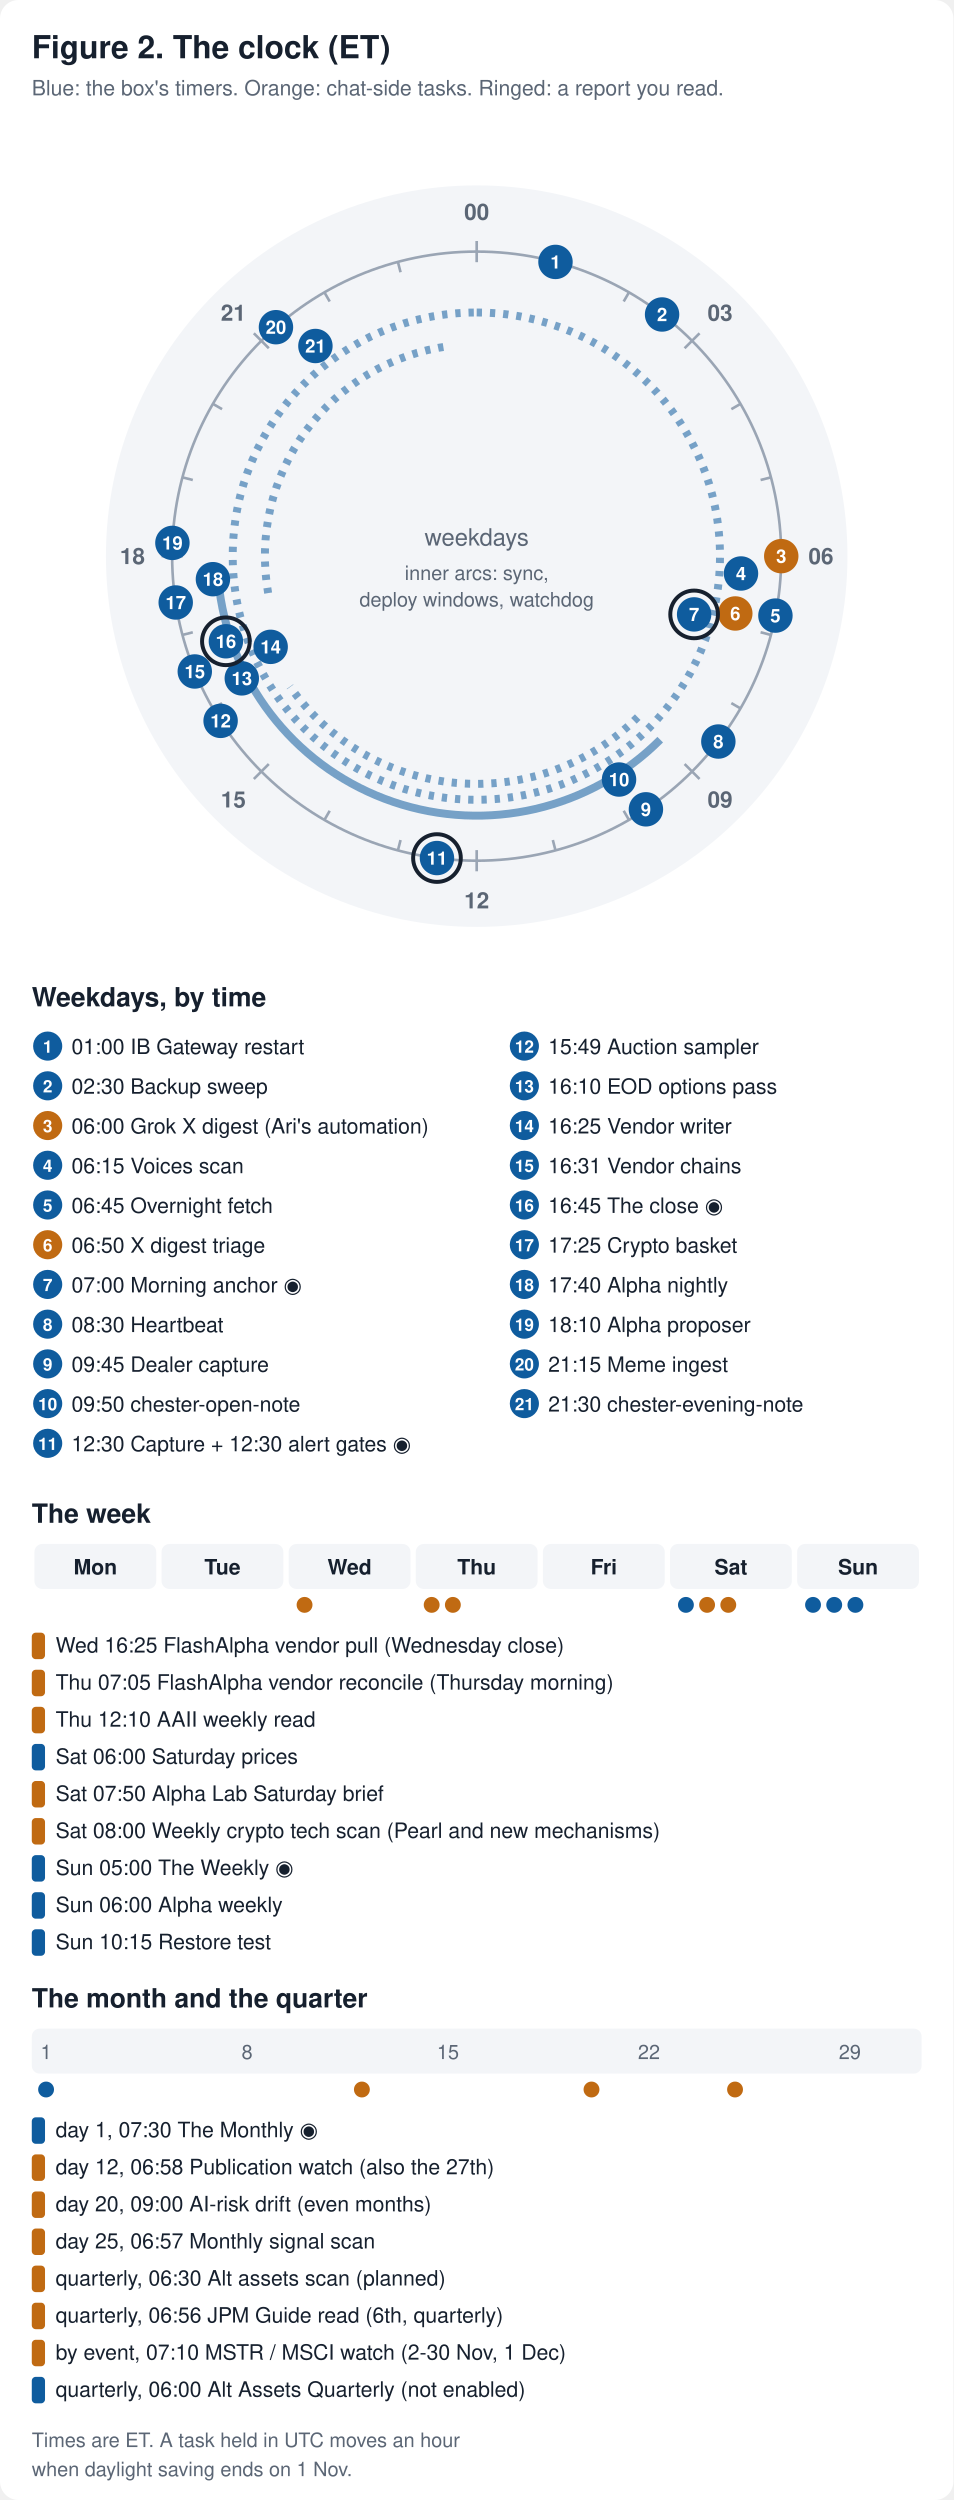
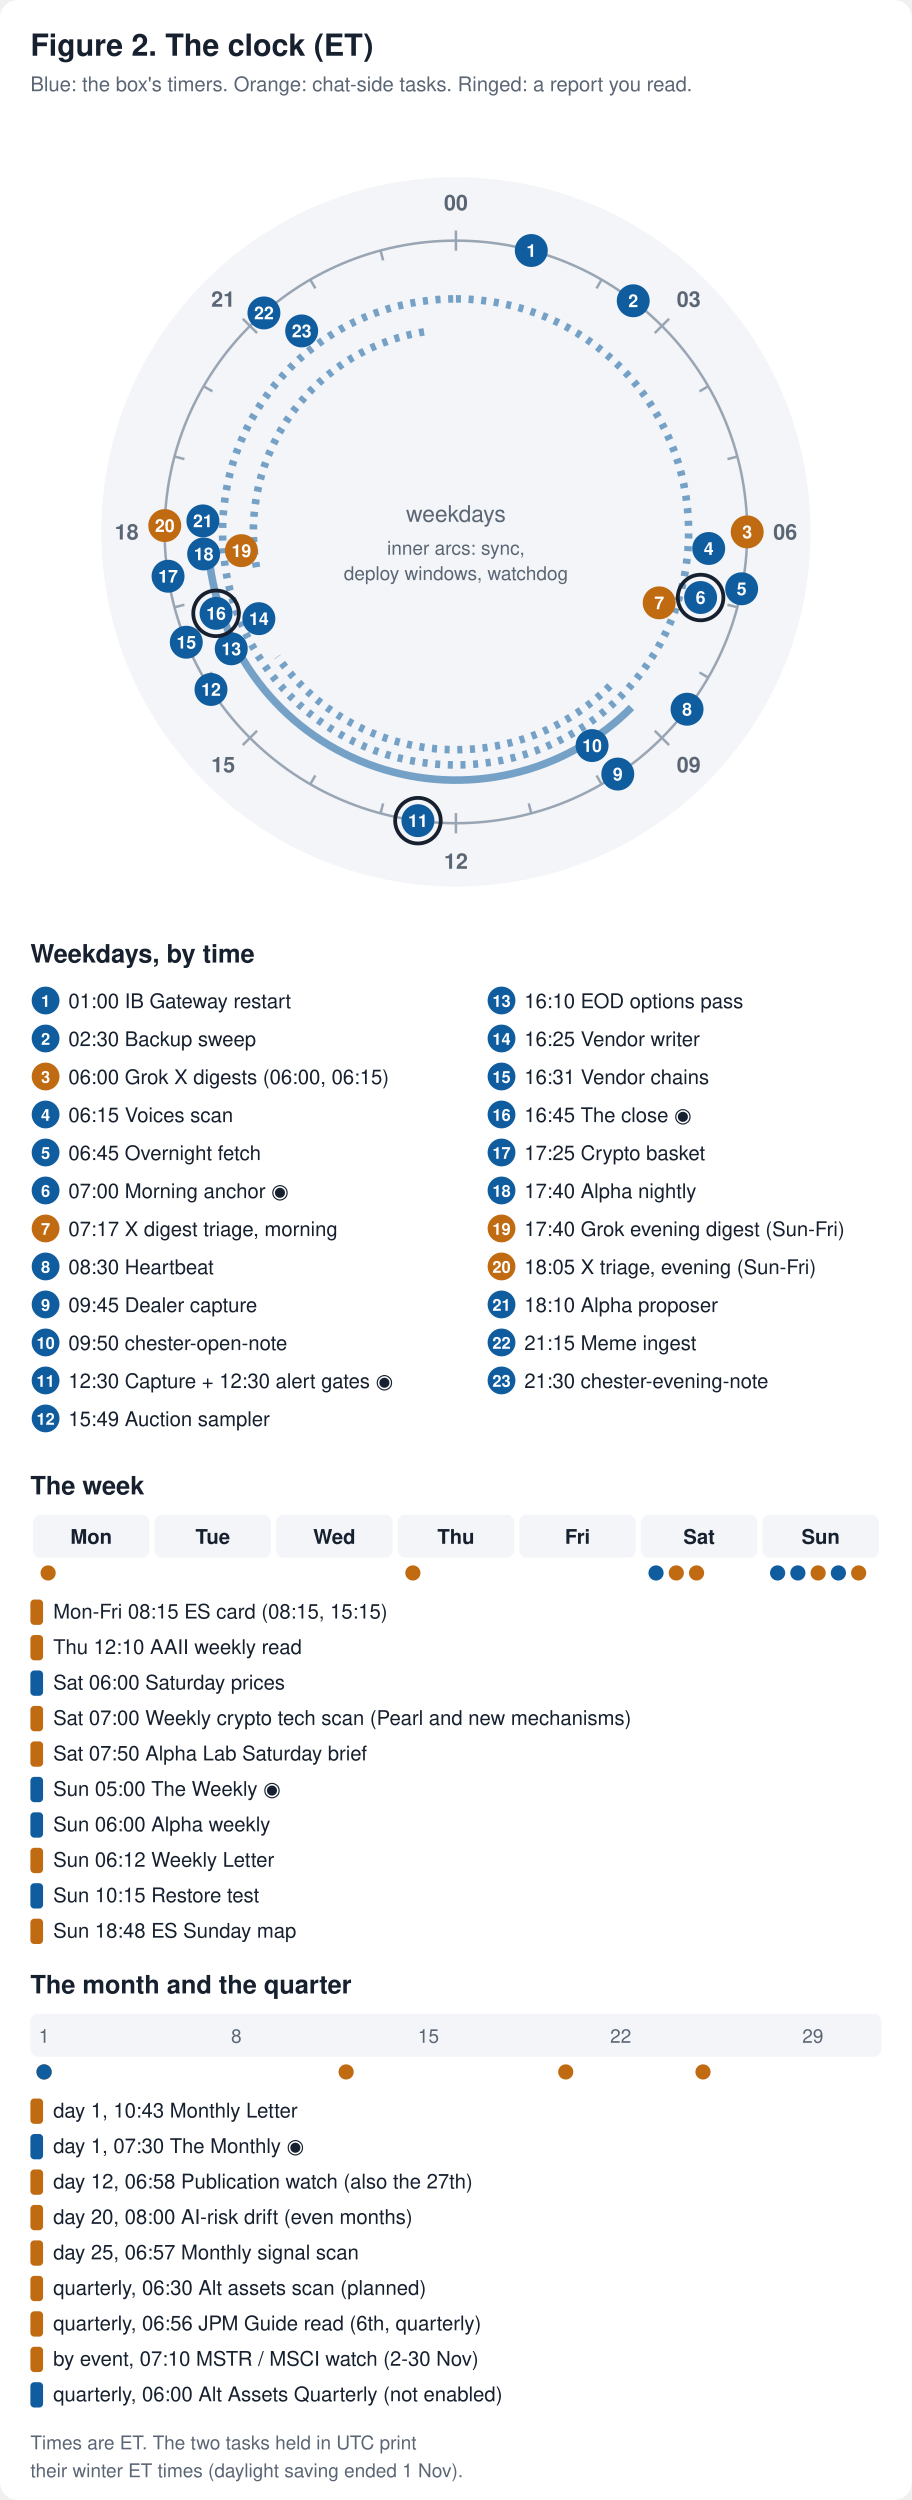
- <svg xmlns="http://www.w3.org/2000/svg" viewBox="0 0 720 1888" role="img" aria-labelledby="t d">
+ <svg xmlns="http://www.w3.org/2000/svg" viewBox="0 0 720 1974" role="img" aria-labelledby="t d">
  <style>
.bg{fill:#ffffff}.panel{fill:#f3f5f8}.ink{fill:#16202e}.mute{fill:#5b6675}
.line{stroke:#9aa5b4}.grid{stroke:#d5dbe3}.box{fill:#0f5c9e}.chat{fill:#c06a12}
.touch{stroke:#16202e}.boxs{stroke:#0f5c9e}.chats{stroke:#c06a12}.onbox{fill:#ffffff}
.pill{fill:#e6ecf3}.bA{fill:#2b6cb0}.bB{fill:#2f855a}.bC{fill:#b7791f}.bD{fill:#9b2c2c}
@media (prefers-color-scheme: dark){
.bg{fill:#121821}.panel{fill:#1b2330}.ink{fill:#e8edf3}.mute{fill:#a3adbb}
.line{stroke:#5f6b7b}.grid{stroke:#2c3646}.box{fill:#5aa2e6}.chat{fill:#f0a14a}
.touch{stroke:#e8edf3}.boxs{stroke:#5aa2e6}.chats{stroke:#f0a14a}.onbox{fill:#121821}
.pill{fill:#243042}.bA{fill:#63a4ff}.bB{fill:#5cc28a}.bC{fill:#e8b04e}.bD{fill:#e07a7a}}
text{font-family:Aptos,'Segoe UI',system-ui,-apple-system,Helvetica,Arial,sans-serif}
</style>
-   <rect class="bg" x="0" y="0" width="720" height="1888" rx="14" />
+   <rect class="bg" x="0" y="0" width="720" height="1974" rx="14" />
  <text class="ink" x="24.0" y="44.0" font-size="24" text-anchor="start" font-weight="700">Figure 2. The clock (ET)</text>
  <text class="mute" x="24.0" y="72.0" font-size="16" text-anchor="start" font-weight="400">Blue: the box's timers. Orange: chat-side tasks. Ringed: a report you read.</text>
  <circle class="panel" cx="360" cy="420" r="280" />
  <circle fill="none" class="line" stroke-width="2" cx="360" cy="420" r="230" />
  <line class="line" stroke-width="2" x1="360.0" y1="198.0" x2="360.0" y2="182.0" />
  <text class="mute" x="360.0" y="166.0" font-size="17" text-anchor="middle" font-weight="600">00</text>
  <line class="line" stroke-width="2" x1="417.5" y1="205.6" x2="419.5" y2="197.8" />
  <line class="line" stroke-width="2" x1="471.0" y1="227.7" x2="475.0" y2="220.8" />
  <line class="line" stroke-width="2" x1="517.0" y1="263.0" x2="528.3" y2="251.7" />
  <text class="mute" x="543.8" y="242.2" font-size="17" text-anchor="middle" font-weight="600">03</text>
  <line class="line" stroke-width="2" x1="552.3" y1="309.0" x2="559.2" y2="305.0" />
  <line class="line" stroke-width="2" x1="574.4" y1="362.5" x2="582.2" y2="360.5" />
  <line class="line" stroke-width="2" x1="582.0" y1="420.0" x2="598.0" y2="420.0" />
  <text class="mute" x="620.0" y="426.0" font-size="17" text-anchor="middle" font-weight="600">06</text>
  <line class="line" stroke-width="2" x1="574.4" y1="477.5" x2="582.2" y2="479.5" />
  <line class="line" stroke-width="2" x1="552.3" y1="531.0" x2="559.2" y2="535.0" />
  <line class="line" stroke-width="2" x1="517.0" y1="577.0" x2="528.3" y2="588.3" />
  <text class="mute" x="543.8" y="609.8" font-size="17" text-anchor="middle" font-weight="600">09</text>
  <line class="line" stroke-width="2" x1="471.0" y1="612.3" x2="475.0" y2="619.2" />
  <line class="line" stroke-width="2" x1="417.5" y1="634.4" x2="419.5" y2="642.2" />
  <line class="line" stroke-width="2" x1="360.0" y1="642.0" x2="360.0" y2="658.0" />
  <text class="mute" x="360.0" y="686.0" font-size="17" text-anchor="middle" font-weight="600">12</text>
  <line class="line" stroke-width="2" x1="302.5" y1="634.4" x2="300.5" y2="642.2" />
  <line class="line" stroke-width="2" x1="249.0" y1="612.3" x2="245.0" y2="619.2" />
  <line class="line" stroke-width="2" x1="203.0" y1="577.0" x2="191.7" y2="588.3" />
  <text class="mute" x="176.2" y="609.8" font-size="17" text-anchor="middle" font-weight="600">15</text>
  <line class="line" stroke-width="2" x1="167.7" y1="531.0" x2="160.8" y2="535.0" />
  <line class="line" stroke-width="2" x1="145.6" y1="477.5" x2="137.8" y2="479.5" />
  <line class="line" stroke-width="2" x1="138.0" y1="420.0" x2="122.0" y2="420.0" />
  <text class="mute" x="100.0" y="426.0" font-size="17" text-anchor="middle" font-weight="600">18</text>
  <line class="line" stroke-width="2" x1="145.6" y1="362.5" x2="137.8" y2="360.5" />
  <line class="line" stroke-width="2" x1="167.7" y1="309.0" x2="160.8" y2="305.0" />
  <line class="line" stroke-width="2" x1="203.0" y1="263.0" x2="191.7" y2="251.7" />
  <text class="mute" x="176.2" y="242.2" font-size="17" text-anchor="middle" font-weight="600">21</text>
  <line class="line" stroke-width="2" x1="249.0" y1="227.7" x2="245.0" y2="220.8" />
  <line class="line" stroke-width="2" x1="302.5" y1="205.6" x2="300.5" y2="197.8" />
  <path fill="none" class="boxs" stroke-width="6" opacity="0.55" d="M498.6,558.6 A196,196 0 0 1 165.7,445.6" />
  <path fill="none" class="boxs" stroke-width="6" opacity="0.55" stroke-dasharray="4 6" d="M360.0,236.0 A184,184 0 1 1 359.5,236.0" />
  <path fill="none" class="boxs" stroke-width="6" opacity="0.55" stroke-dasharray="4 6" d="M481.6,541.6 A172,172 0 0 1 219.0,518.5" />
  <path fill="none" class="boxs" stroke-width="6" opacity="0.55" stroke-dasharray="4 6" d="M202.5,447.9 A160,160 0 0 1 339.1,261.4" />
  <text class="mute" x="360.0" y="412.0" font-size="18" text-anchor="middle" font-weight="400">weekdays</text>
  <text class="mute" x="360.0" y="438.0" font-size="15" text-anchor="middle" font-weight="400">inner arcs: sync,</text>
  <text class="mute" x="360.0" y="458.0" font-size="15" text-anchor="middle" font-weight="400">deploy windows, watchdog</text>
  <circle class="box" cx="419.5" cy="197.8" r="13" />
  <text class="onbox" x="419.5" y="202.8" font-size="14" text-anchor="middle" font-weight="700">1</text>
  <circle class="box" cx="500.0" cy="237.5" r="13" />
  <text class="onbox" x="500.0" y="242.5" font-size="14" text-anchor="middle" font-weight="700">2</text>
  <circle class="chat" cx="590.0" cy="420.0" r="13" />
  <text class="onbox" x="590.0" y="425.0" font-size="14" text-anchor="middle" font-weight="700">3</text>
  <circle class="box" cx="559.6" cy="433.1" r="13" />
  <text class="onbox" x="559.6" y="438.1" font-size="14" text-anchor="middle" font-weight="700">4</text>
  <circle class="box" cx="585.6" cy="464.9" r="13" />
  <text class="onbox" x="585.6" y="469.9" font-size="14" text-anchor="middle" font-weight="700">5</text>
-   <circle class="chat" cx="555.3" cy="463.3" r="13" />
-   <text class="onbox" x="555.3" y="468.3" font-size="14" text-anchor="middle" font-weight="700">6</text>
-   <circle class="box" cx="524.2" cy="464.0" r="13" />
-   <circle fill="none" class="touch" stroke-width="3" cx="524.2" cy="464.0" r="18" />
-   <text class="onbox" x="524.2" y="469.0" font-size="14" text-anchor="middle" font-weight="700">7</text>
+   <circle class="box" cx="553.2" cy="471.8" r="13" />
+   <circle fill="none" class="touch" stroke-width="3" cx="553.2" cy="471.8" r="18" />
+   <text class="onbox" x="553.2" y="476.8" font-size="14" text-anchor="middle" font-weight="700">6</text>
+   <circle class="chat" cx="520.5" cy="476.0" r="13" />
+   <text class="onbox" x="520.5" y="481.0" font-size="14" text-anchor="middle" font-weight="700">7</text>
  <circle class="box" cx="542.5" cy="560.0" r="13" />
  <text class="onbox" x="542.5" y="565.0" font-size="14" text-anchor="middle" font-weight="700">8</text>
  <circle class="box" cx="487.8" cy="611.2" r="13" />
  <text class="onbox" x="487.8" y="616.2" font-size="14" text-anchor="middle" font-weight="700">9</text>
  <circle class="box" cx="467.5" cy="588.7" r="13" />
  <text class="onbox" x="467.5" y="593.7" font-size="14" text-anchor="middle" font-weight="700">10</text>
  <circle class="box" cx="330.0" cy="648.0" r="13" />
  <circle fill="none" class="touch" stroke-width="3" cx="330.0" cy="648.0" r="18" />
  <text class="onbox" x="330.0" y="653.0" font-size="14" text-anchor="middle" font-weight="700">11</text>
  <circle class="box" cx="166.6" cy="544.4" r="13" />
  <text class="onbox" x="166.6" y="549.4" font-size="14" text-anchor="middle" font-weight="700">12</text>
  <circle class="box" cx="182.6" cy="512.3" r="13" />
  <text class="onbox" x="182.6" y="517.3" font-size="14" text-anchor="middle" font-weight="700">13</text>
  <circle class="box" cx="204.4" cy="488.5" r="13" />
  <text class="onbox" x="204.4" y="493.5" font-size="14" text-anchor="middle" font-weight="700">14</text>
  <circle class="box" cx="147.1" cy="507.1" r="13" />
  <text class="onbox" x="147.1" y="512.1" font-size="14" text-anchor="middle" font-weight="700">15</text>
  <circle class="box" cx="170.6" cy="484.3" r="13" />
  <circle fill="none" class="touch" stroke-width="3" cx="170.6" cy="484.3" r="18" />
  <text class="onbox" x="170.6" y="489.3" font-size="14" text-anchor="middle" font-weight="700">16</text>
  <circle class="box" cx="132.7" cy="455.0" r="13" />
  <text class="onbox" x="132.7" y="460.0" font-size="14" text-anchor="middle" font-weight="700">17</text>
  <circle class="box" cx="160.8" cy="437.4" r="13" />
  <text class="onbox" x="160.8" y="442.4" font-size="14" text-anchor="middle" font-weight="700">18</text>
-   <circle class="box" cx="130.2" cy="410.0" r="13" />
-   <text class="onbox" x="130.2" y="415.0" font-size="14" text-anchor="middle" font-weight="700">19</text>
+   <circle class="chat" cx="190.6" cy="434.8" r="13" />
+   <text class="onbox" x="190.6" y="439.8" font-size="14" text-anchor="middle" font-weight="700">19</text>
+   <circle class="chat" cx="130.1" cy="415.0" r="13" />
+   <text class="onbox" x="130.1" y="420.0" font-size="14" text-anchor="middle" font-weight="700">20</text>
+   <circle class="box" cx="160.2" cy="411.3" r="13" />
+   <text class="onbox" x="160.2" y="416.3" font-size="14" text-anchor="middle" font-weight="700">21</text>
  <circle class="box" cx="208.4" cy="247.1" r="13" />
-   <text class="onbox" x="208.4" y="252.1" font-size="14" text-anchor="middle" font-weight="700">20</text>
+   <text class="onbox" x="208.4" y="252.1" font-size="14" text-anchor="middle" font-weight="700">22</text>
  <circle class="box" cx="238.2" cy="261.3" r="13" />
-   <text class="onbox" x="238.2" y="266.3" font-size="14" text-anchor="middle" font-weight="700">21</text>
+   <text class="onbox" x="238.2" y="266.3" font-size="14" text-anchor="middle" font-weight="700">23</text>
  <text class="ink" x="24.0" y="760.0" font-size="20" text-anchor="start" font-weight="700">Weekdays, by time</text>
  <circle class="box" cx="36" cy="790" r="11" />
  <text class="onbox" x="36.0" y="795.0" font-size="13" text-anchor="middle" font-weight="700">1</text>
  <text class="ink" x="54.0" y="796.0" font-size="16" text-anchor="start" font-weight="400">01:00  IB Gateway restart</text>
  <circle class="box" cx="36" cy="820" r="11" />
  <text class="onbox" x="36.0" y="825.0" font-size="13" text-anchor="middle" font-weight="700">2</text>
  <text class="ink" x="54.0" y="826.0" font-size="16" text-anchor="start" font-weight="400">02:30  Backup sweep</text>
  <circle class="chat" cx="36" cy="850" r="11" />
  <text class="onbox" x="36.0" y="855.0" font-size="13" text-anchor="middle" font-weight="700">3</text>
-   <text class="ink" x="54.0" y="856.0" font-size="16" text-anchor="start" font-weight="400">06:00  Grok X digest (Ari's automation)</text>
+   <text class="ink" x="54.0" y="856.0" font-size="16" text-anchor="start" font-weight="400">06:00  Grok X digests (06:00, 06:15)</text>
  <circle class="box" cx="36" cy="880" r="11" />
  <text class="onbox" x="36.0" y="885.0" font-size="13" text-anchor="middle" font-weight="700">4</text>
  <text class="ink" x="54.0" y="886.0" font-size="16" text-anchor="start" font-weight="400">06:15  Voices scan</text>
  <circle class="box" cx="36" cy="910" r="11" />
  <text class="onbox" x="36.0" y="915.0" font-size="13" text-anchor="middle" font-weight="700">5</text>
  <text class="ink" x="54.0" y="916.0" font-size="16" text-anchor="start" font-weight="400">06:45  Overnight fetch</text>
-   <circle class="chat" cx="36" cy="940" r="11" />
+   <circle class="box" cx="36" cy="940" r="11" />
  <text class="onbox" x="36.0" y="945.0" font-size="13" text-anchor="middle" font-weight="700">6</text>
-   <text class="ink" x="54.0" y="946.0" font-size="16" text-anchor="start" font-weight="400">06:50  X digest triage</text>
-   <circle class="box" cx="36" cy="970" r="11" />
+   <text class="ink" x="54.0" y="946.0" font-size="16" text-anchor="start" font-weight="400">07:00  Morning anchor ◉</text>
+   <circle class="chat" cx="36" cy="970" r="11" />
  <text class="onbox" x="36.0" y="975.0" font-size="13" text-anchor="middle" font-weight="700">7</text>
-   <text class="ink" x="54.0" y="976.0" font-size="16" text-anchor="start" font-weight="400">07:00  Morning anchor ◉</text>
+   <text class="ink" x="54.0" y="976.0" font-size="16" text-anchor="start" font-weight="400">07:17  X digest triage, morning</text>
  <circle class="box" cx="36" cy="1000" r="11" />
  <text class="onbox" x="36.0" y="1005.0" font-size="13" text-anchor="middle" font-weight="700">8</text>
  <text class="ink" x="54.0" y="1006.0" font-size="16" text-anchor="start" font-weight="400">08:30  Heartbeat</text>
  <circle class="box" cx="36" cy="1030" r="11" />
  <text class="onbox" x="36.0" y="1035.0" font-size="13" text-anchor="middle" font-weight="700">9</text>
  <text class="ink" x="54.0" y="1036.0" font-size="16" text-anchor="start" font-weight="400">09:45  Dealer capture</text>
  <circle class="box" cx="36" cy="1060" r="11" />
  <text class="onbox" x="36.0" y="1065.0" font-size="13" text-anchor="middle" font-weight="700">10</text>
  <text class="ink" x="54.0" y="1066.0" font-size="16" text-anchor="start" font-weight="400">09:50  chester-open-note</text>
  <circle class="box" cx="36" cy="1090" r="11" />
  <text class="onbox" x="36.0" y="1095.0" font-size="13" text-anchor="middle" font-weight="700">11</text>
  <text class="ink" x="54.0" y="1096.0" font-size="16" text-anchor="start" font-weight="400">12:30  Capture + 12:30 alert gates ◉</text>
+   <circle class="box" cx="36" cy="1120" r="11" />
+   <text class="onbox" x="36.0" y="1125.0" font-size="13" text-anchor="middle" font-weight="700">12</text>
+   <text class="ink" x="54.0" y="1126.0" font-size="16" text-anchor="start" font-weight="400">15:49  Auction sampler</text>
  <circle class="box" cx="396" cy="790" r="11" />
-   <text class="onbox" x="396.0" y="795.0" font-size="13" text-anchor="middle" font-weight="700">12</text>
-   <text class="ink" x="414.0" y="796.0" font-size="16" text-anchor="start" font-weight="400">15:49  Auction sampler</text>
+   <text class="onbox" x="396.0" y="795.0" font-size="13" text-anchor="middle" font-weight="700">13</text>
+   <text class="ink" x="414.0" y="796.0" font-size="16" text-anchor="start" font-weight="400">16:10  EOD options pass</text>
  <circle class="box" cx="396" cy="820" r="11" />
-   <text class="onbox" x="396.0" y="825.0" font-size="13" text-anchor="middle" font-weight="700">13</text>
-   <text class="ink" x="414.0" y="826.0" font-size="16" text-anchor="start" font-weight="400">16:10  EOD options pass</text>
+   <text class="onbox" x="396.0" y="825.0" font-size="13" text-anchor="middle" font-weight="700">14</text>
+   <text class="ink" x="414.0" y="826.0" font-size="16" text-anchor="start" font-weight="400">16:25  Vendor writer</text>
  <circle class="box" cx="396" cy="850" r="11" />
-   <text class="onbox" x="396.0" y="855.0" font-size="13" text-anchor="middle" font-weight="700">14</text>
-   <text class="ink" x="414.0" y="856.0" font-size="16" text-anchor="start" font-weight="400">16:25  Vendor writer</text>
+   <text class="onbox" x="396.0" y="855.0" font-size="13" text-anchor="middle" font-weight="700">15</text>
+   <text class="ink" x="414.0" y="856.0" font-size="16" text-anchor="start" font-weight="400">16:31  Vendor chains</text>
  <circle class="box" cx="396" cy="880" r="11" />
-   <text class="onbox" x="396.0" y="885.0" font-size="13" text-anchor="middle" font-weight="700">15</text>
-   <text class="ink" x="414.0" y="886.0" font-size="16" text-anchor="start" font-weight="400">16:31  Vendor chains</text>
+   <text class="onbox" x="396.0" y="885.0" font-size="13" text-anchor="middle" font-weight="700">16</text>
+   <text class="ink" x="414.0" y="886.0" font-size="16" text-anchor="start" font-weight="400">16:45  The close ◉</text>
  <circle class="box" cx="396" cy="910" r="11" />
-   <text class="onbox" x="396.0" y="915.0" font-size="13" text-anchor="middle" font-weight="700">16</text>
-   <text class="ink" x="414.0" y="916.0" font-size="16" text-anchor="start" font-weight="400">16:45  The close ◉</text>
+   <text class="onbox" x="396.0" y="915.0" font-size="13" text-anchor="middle" font-weight="700">17</text>
+   <text class="ink" x="414.0" y="916.0" font-size="16" text-anchor="start" font-weight="400">17:25  Crypto basket</text>
  <circle class="box" cx="396" cy="940" r="11" />
-   <text class="onbox" x="396.0" y="945.0" font-size="13" text-anchor="middle" font-weight="700">17</text>
-   <text class="ink" x="414.0" y="946.0" font-size="16" text-anchor="start" font-weight="400">17:25  Crypto basket</text>
-   <circle class="box" cx="396" cy="970" r="11" />
-   <text class="onbox" x="396.0" y="975.0" font-size="13" text-anchor="middle" font-weight="700">18</text>
-   <text class="ink" x="414.0" y="976.0" font-size="16" text-anchor="start" font-weight="400">17:40  Alpha nightly</text>
-   <circle class="box" cx="396" cy="1000" r="11" />
-   <text class="onbox" x="396.0" y="1005.0" font-size="13" text-anchor="middle" font-weight="700">19</text>
-   <text class="ink" x="414.0" y="1006.0" font-size="16" text-anchor="start" font-weight="400">18:10  Alpha proposer</text>
+   <text class="onbox" x="396.0" y="945.0" font-size="13" text-anchor="middle" font-weight="700">18</text>
+   <text class="ink" x="414.0" y="946.0" font-size="16" text-anchor="start" font-weight="400">17:40  Alpha nightly</text>
+   <circle class="chat" cx="396" cy="970" r="11" />
+   <text class="onbox" x="396.0" y="975.0" font-size="13" text-anchor="middle" font-weight="700">19</text>
+   <text class="ink" x="414.0" y="976.0" font-size="16" text-anchor="start" font-weight="400">17:40  Grok evening digest (Sun-Fri)</text>
+   <circle class="chat" cx="396" cy="1000" r="11" />
+   <text class="onbox" x="396.0" y="1005.0" font-size="13" text-anchor="middle" font-weight="700">20</text>
+   <text class="ink" x="414.0" y="1006.0" font-size="16" text-anchor="start" font-weight="400">18:05  X triage, evening (Sun-Fri)</text>
  <circle class="box" cx="396" cy="1030" r="11" />
-   <text class="onbox" x="396.0" y="1035.0" font-size="13" text-anchor="middle" font-weight="700">20</text>
-   <text class="ink" x="414.0" y="1036.0" font-size="16" text-anchor="start" font-weight="400">21:15  Meme ingest</text>
+   <text class="onbox" x="396.0" y="1035.0" font-size="13" text-anchor="middle" font-weight="700">21</text>
+   <text class="ink" x="414.0" y="1036.0" font-size="16" text-anchor="start" font-weight="400">18:10  Alpha proposer</text>
  <circle class="box" cx="396" cy="1060" r="11" />
-   <text class="onbox" x="396.0" y="1065.0" font-size="13" text-anchor="middle" font-weight="700">21</text>
-   <text class="ink" x="414.0" y="1066.0" font-size="16" text-anchor="start" font-weight="400">21:30  chester-evening-note</text>
-   <text class="ink" x="24.0" y="1150.0" font-size="20" text-anchor="start" font-weight="700">The week</text>
-   <rect class="panel" x="26.0" y="1166" width="92.0" height="34" rx="6" />
-   <text class="ink" x="72.0" y="1189.0" font-size="16" text-anchor="middle" font-weight="700">Mon</text>
-   <rect class="panel" x="122.0" y="1166" width="92.0" height="34" rx="6" />
-   <text class="ink" x="168.0" y="1189.0" font-size="16" text-anchor="middle" font-weight="700">Tue</text>
-   <rect class="panel" x="218.0" y="1166" width="92.0" height="34" rx="6" />
-   <text class="ink" x="264.0" y="1189.0" font-size="16" text-anchor="middle" font-weight="700">Wed</text>
-   <circle class="chat" cx="230.0" cy="1212" r="6" />
-   <rect class="panel" x="314.0" y="1166" width="92.0" height="34" rx="6" />
-   <text class="ink" x="360.0" y="1189.0" font-size="16" text-anchor="middle" font-weight="700">Thu</text>
-   <circle class="chat" cx="326.0" cy="1212" r="6" />
-   <circle class="chat" cx="342.0" cy="1212" r="6" />
-   <rect class="panel" x="410.0" y="1166" width="92.0" height="34" rx="6" />
-   <text class="ink" x="456.0" y="1189.0" font-size="16" text-anchor="middle" font-weight="700">Fri</text>
-   <rect class="panel" x="506.0" y="1166" width="92.0" height="34" rx="6" />
-   <text class="ink" x="552.0" y="1189.0" font-size="16" text-anchor="middle" font-weight="700">Sat</text>
-   <circle class="box" cx="518.0" cy="1212" r="6" />
-   <circle class="chat" cx="534.0" cy="1212" r="6" />
-   <circle class="chat" cx="550.0" cy="1212" r="6" />
-   <rect class="panel" x="602.0" y="1166" width="92.0" height="34" rx="6" />
-   <text class="ink" x="648.0" y="1189.0" font-size="16" text-anchor="middle" font-weight="700">Sun</text>
-   <circle class="box" cx="614.0" cy="1212" r="6" />
-   <circle class="box" cx="630.0" cy="1212" r="6" />
-   <circle class="box" cx="646.0" cy="1212" r="6" />
-   <rect class="chat" x="24" y="1233" width="10" height="20" rx="3" />
-   <text class="ink" x="42.0" y="1248.0" font-size="16" text-anchor="start" font-weight="400">Wed 16:25  FlashAlpha vendor pull (Wednesday close)</text>
-   <rect class="chat" x="24" y="1261" width="10" height="20" rx="3" />
-   <text class="ink" x="42.0" y="1276.0" font-size="16" text-anchor="start" font-weight="400">Thu 07:05  FlashAlpha vendor reconcile (Thursday morning)</text>
-   <rect class="chat" x="24" y="1289" width="10" height="20" rx="3" />
-   <text class="ink" x="42.0" y="1304.0" font-size="16" text-anchor="start" font-weight="400">Thu 12:10  AAII weekly read</text>
-   <rect class="box" x="24" y="1317" width="10" height="20" rx="3" />
-   <text class="ink" x="42.0" y="1332.0" font-size="16" text-anchor="start" font-weight="400">Sat 06:00  Saturday prices</text>
-   <rect class="chat" x="24" y="1345" width="10" height="20" rx="3" />
-   <text class="ink" x="42.0" y="1360.0" font-size="16" text-anchor="start" font-weight="400">Sat 07:50  Alpha Lab Saturday brief</text>
-   <rect class="chat" x="24" y="1373" width="10" height="20" rx="3" />
-   <text class="ink" x="42.0" y="1388.0" font-size="16" text-anchor="start" font-weight="400">Sat 08:00  Weekly crypto tech scan (Pearl and new mechanisms)</text>
-   <rect class="box" x="24" y="1401" width="10" height="20" rx="3" />
-   <text class="ink" x="42.0" y="1416.0" font-size="16" text-anchor="start" font-weight="400">Sun 05:00  The Weekly ◉</text>
-   <rect class="box" x="24" y="1429" width="10" height="20" rx="3" />
-   <text class="ink" x="42.0" y="1444.0" font-size="16" text-anchor="start" font-weight="400">Sun 06:00  Alpha weekly</text>
-   <rect class="box" x="24" y="1457" width="10" height="20" rx="3" />
-   <text class="ink" x="42.0" y="1472.0" font-size="16" text-anchor="start" font-weight="400">Sun 10:15  Restore test</text>
-   <text class="ink" x="24.0" y="1516.0" font-size="20" text-anchor="start" font-weight="700">The month and the quarter</text>
-   <rect class="panel" x="24" y="1532" width="672" height="34" rx="6" />
-   <text class="mute" x="34.8" y="1555.0" font-size="15" text-anchor="middle" font-weight="400">1</text>
-   <text class="mute" x="186.6" y="1555.0" font-size="15" text-anchor="middle" font-weight="400">8</text>
-   <text class="mute" x="338.3" y="1555.0" font-size="15" text-anchor="middle" font-weight="400">15</text>
-   <text class="mute" x="490.1" y="1555.0" font-size="15" text-anchor="middle" font-weight="400">22</text>
-   <text class="mute" x="641.8" y="1555.0" font-size="15" text-anchor="middle" font-weight="400">29</text>
-   <circle class="box" cx="34.8" cy="1578" r="6" />
-   <circle class="chat" cx="273.3" cy="1578" r="6" />
-   <circle class="chat" cx="446.7" cy="1578" r="6" />
-   <circle class="chat" cx="555.1" cy="1578" r="6" />
-   <rect class="box" x="24" y="1599" width="10" height="20" rx="3" />
-   <text class="ink" x="42.0" y="1614.0" font-size="16" text-anchor="start" font-weight="400">day 1, 07:30  The Monthly ◉</text>
-   <rect class="chat" x="24" y="1627" width="10" height="20" rx="3" />
-   <text class="ink" x="42.0" y="1642.0" font-size="16" text-anchor="start" font-weight="400">day 12, 06:58  Publication watch (also the 27th)</text>
-   <rect class="chat" x="24" y="1655" width="10" height="20" rx="3" />
-   <text class="ink" x="42.0" y="1670.0" font-size="16" text-anchor="start" font-weight="400">day 20, 09:00  AI-risk drift (even months)</text>
-   <rect class="chat" x="24" y="1683" width="10" height="20" rx="3" />
-   <text class="ink" x="42.0" y="1698.0" font-size="16" text-anchor="start" font-weight="400">day 25, 06:57  Monthly signal scan</text>
-   <rect class="chat" x="24" y="1711" width="10" height="20" rx="3" />
-   <text class="ink" x="42.0" y="1726.0" font-size="16" text-anchor="start" font-weight="400">quarterly, 06:30  Alt assets scan (planned)</text>
-   <rect class="chat" x="24" y="1739" width="10" height="20" rx="3" />
-   <text class="ink" x="42.0" y="1754.0" font-size="16" text-anchor="start" font-weight="400">quarterly, 06:56  JPM Guide read (6th, quarterly)</text>
-   <rect class="chat" x="24" y="1767" width="10" height="20" rx="3" />
-   <text class="ink" x="42.0" y="1782.0" font-size="16" text-anchor="start" font-weight="400">by event, 07:10  MSTR / MSCI watch (2-30 Nov, 1 Dec)</text>
-   <rect class="box" x="24" y="1795" width="10" height="20" rx="3" />
-   <text class="ink" x="42.0" y="1810.0" font-size="16" text-anchor="start" font-weight="400">quarterly, 06:00  Alt Assets Quarterly (not enabled)</text>
-   <text class="mute" x="24.0" y="1848.0" font-size="15" text-anchor="start" font-weight="400">Times are ET. A task held in UTC moves an hour</text>
-   <text class="mute" x="24.0" y="1870.0" font-size="15" text-anchor="start" font-weight="400">when daylight saving ends on 1 Nov.</text>
+   <text class="onbox" x="396.0" y="1065.0" font-size="13" text-anchor="middle" font-weight="700">22</text>
+   <text class="ink" x="414.0" y="1066.0" font-size="16" text-anchor="start" font-weight="400">21:15  Meme ingest</text>
+   <circle class="box" cx="396" cy="1090" r="11" />
+   <text class="onbox" x="396.0" y="1095.0" font-size="13" text-anchor="middle" font-weight="700">23</text>
+   <text class="ink" x="414.0" y="1096.0" font-size="16" text-anchor="start" font-weight="400">21:30  chester-evening-note</text>
+   <text class="ink" x="24.0" y="1180.0" font-size="20" text-anchor="start" font-weight="700">The week</text>
+   <rect class="panel" x="26.0" y="1196" width="92.0" height="34" rx="6" />
+   <text class="ink" x="72.0" y="1219.0" font-size="16" text-anchor="middle" font-weight="700">Mon</text>
+   <circle class="chat" cx="38.0" cy="1242" r="6" />
+   <rect class="panel" x="122.0" y="1196" width="92.0" height="34" rx="6" />
+   <text class="ink" x="168.0" y="1219.0" font-size="16" text-anchor="middle" font-weight="700">Tue</text>
+   <rect class="panel" x="218.0" y="1196" width="92.0" height="34" rx="6" />
+   <text class="ink" x="264.0" y="1219.0" font-size="16" text-anchor="middle" font-weight="700">Wed</text>
+   <rect class="panel" x="314.0" y="1196" width="92.0" height="34" rx="6" />
+   <text class="ink" x="360.0" y="1219.0" font-size="16" text-anchor="middle" font-weight="700">Thu</text>
+   <circle class="chat" cx="326.0" cy="1242" r="6" />
+   <rect class="panel" x="410.0" y="1196" width="92.0" height="34" rx="6" />
+   <text class="ink" x="456.0" y="1219.0" font-size="16" text-anchor="middle" font-weight="700">Fri</text>
+   <rect class="panel" x="506.0" y="1196" width="92.0" height="34" rx="6" />
+   <text class="ink" x="552.0" y="1219.0" font-size="16" text-anchor="middle" font-weight="700">Sat</text>
+   <circle class="box" cx="518.0" cy="1242" r="6" />
+   <circle class="chat" cx="534.0" cy="1242" r="6" />
+   <circle class="chat" cx="550.0" cy="1242" r="6" />
+   <rect class="panel" x="602.0" y="1196" width="92.0" height="34" rx="6" />
+   <text class="ink" x="648.0" y="1219.0" font-size="16" text-anchor="middle" font-weight="700">Sun</text>
+   <circle class="box" cx="614.0" cy="1242" r="6" />
+   <circle class="box" cx="630.0" cy="1242" r="6" />
+   <circle class="chat" cx="646.0" cy="1242" r="6" />
+   <circle class="box" cx="662.0" cy="1242" r="6" />
+   <circle class="chat" cx="678.0" cy="1242" r="6" />
+   <rect class="chat" x="24" y="1263" width="10" height="20" rx="3" />
+   <text class="ink" x="42.0" y="1278.0" font-size="16" text-anchor="start" font-weight="400">Mon-Fri 08:15  ES card (08:15, 15:15)</text>
+   <rect class="chat" x="24" y="1291" width="10" height="20" rx="3" />
+   <text class="ink" x="42.0" y="1306.0" font-size="16" text-anchor="start" font-weight="400">Thu 12:10  AAII weekly read</text>
+   <rect class="box" x="24" y="1319" width="10" height="20" rx="3" />
+   <text class="ink" x="42.0" y="1334.0" font-size="16" text-anchor="start" font-weight="400">Sat 06:00  Saturday prices</text>
+   <rect class="chat" x="24" y="1347" width="10" height="20" rx="3" />
+   <text class="ink" x="42.0" y="1362.0" font-size="16" text-anchor="start" font-weight="400">Sat 07:00  Weekly crypto tech scan (Pearl and new mechanisms)</text>
+   <rect class="chat" x="24" y="1375" width="10" height="20" rx="3" />
+   <text class="ink" x="42.0" y="1390.0" font-size="16" text-anchor="start" font-weight="400">Sat 07:50  Alpha Lab Saturday brief</text>
+   <rect class="box" x="24" y="1403" width="10" height="20" rx="3" />
+   <text class="ink" x="42.0" y="1418.0" font-size="16" text-anchor="start" font-weight="400">Sun 05:00  The Weekly ◉</text>
+   <rect class="box" x="24" y="1431" width="10" height="20" rx="3" />
+   <text class="ink" x="42.0" y="1446.0" font-size="16" text-anchor="start" font-weight="400">Sun 06:00  Alpha weekly</text>
+   <rect class="chat" x="24" y="1459" width="10" height="20" rx="3" />
+   <text class="ink" x="42.0" y="1474.0" font-size="16" text-anchor="start" font-weight="400">Sun 06:12  Weekly Letter</text>
+   <rect class="box" x="24" y="1487" width="10" height="20" rx="3" />
+   <text class="ink" x="42.0" y="1502.0" font-size="16" text-anchor="start" font-weight="400">Sun 10:15  Restore test</text>
+   <rect class="chat" x="24" y="1515" width="10" height="20" rx="3" />
+   <text class="ink" x="42.0" y="1530.0" font-size="16" text-anchor="start" font-weight="400">Sun 18:48  ES Sunday map</text>
+   <text class="ink" x="24.0" y="1574.0" font-size="20" text-anchor="start" font-weight="700">The month and the quarter</text>
+   <rect class="panel" x="24" y="1590" width="672" height="34" rx="6" />
+   <text class="mute" x="34.8" y="1613.0" font-size="15" text-anchor="middle" font-weight="400">1</text>
+   <text class="mute" x="186.6" y="1613.0" font-size="15" text-anchor="middle" font-weight="400">8</text>
+   <text class="mute" x="338.3" y="1613.0" font-size="15" text-anchor="middle" font-weight="400">15</text>
+   <text class="mute" x="490.1" y="1613.0" font-size="15" text-anchor="middle" font-weight="400">22</text>
+   <text class="mute" x="641.8" y="1613.0" font-size="15" text-anchor="middle" font-weight="400">29</text>
+   <circle class="chat" cx="34.8" cy="1636" r="6" />
+   <circle class="box" cx="34.8" cy="1636" r="6" />
+   <circle class="chat" cx="273.3" cy="1636" r="6" />
+   <circle class="chat" cx="446.7" cy="1636" r="6" />
+   <circle class="chat" cx="555.1" cy="1636" r="6" />
+   <rect class="chat" x="24" y="1657" width="10" height="20" rx="3" />
+   <text class="ink" x="42.0" y="1672.0" font-size="16" text-anchor="start" font-weight="400">day 1, 10:43  Monthly Letter</text>
+   <rect class="box" x="24" y="1685" width="10" height="20" rx="3" />
+   <text class="ink" x="42.0" y="1700.0" font-size="16" text-anchor="start" font-weight="400">day 1, 07:30  The Monthly ◉</text>
+   <rect class="chat" x="24" y="1713" width="10" height="20" rx="3" />
+   <text class="ink" x="42.0" y="1728.0" font-size="16" text-anchor="start" font-weight="400">day 12, 06:58  Publication watch (also the 27th)</text>
+   <rect class="chat" x="24" y="1741" width="10" height="20" rx="3" />
+   <text class="ink" x="42.0" y="1756.0" font-size="16" text-anchor="start" font-weight="400">day 20, 08:00  AI-risk drift (even months)</text>
+   <rect class="chat" x="24" y="1769" width="10" height="20" rx="3" />
+   <text class="ink" x="42.0" y="1784.0" font-size="16" text-anchor="start" font-weight="400">day 25, 06:57  Monthly signal scan</text>
+   <rect class="chat" x="24" y="1797" width="10" height="20" rx="3" />
+   <text class="ink" x="42.0" y="1812.0" font-size="16" text-anchor="start" font-weight="400">quarterly, 06:30  Alt assets scan (planned)</text>
+   <rect class="chat" x="24" y="1825" width="10" height="20" rx="3" />
+   <text class="ink" x="42.0" y="1840.0" font-size="16" text-anchor="start" font-weight="400">quarterly, 06:56  JPM Guide read (6th, quarterly)</text>
+   <rect class="chat" x="24" y="1853" width="10" height="20" rx="3" />
+   <text class="ink" x="42.0" y="1868.0" font-size="16" text-anchor="start" font-weight="400">by event, 07:10  MSTR / MSCI watch (2-30 Nov)</text>
+   <rect class="box" x="24" y="1881" width="10" height="20" rx="3" />
+   <text class="ink" x="42.0" y="1896.0" font-size="16" text-anchor="start" font-weight="400">quarterly, 06:00  Alt Assets Quarterly (not enabled)</text>
+   <text class="mute" x="24.0" y="1934.0" font-size="15" text-anchor="start" font-weight="400">Times are ET. The two tasks held in UTC print</text>
+   <text class="mute" x="24.0" y="1956.0" font-size="15" text-anchor="start" font-weight="400">their winter ET times (daylight saving ended 1 Nov).</text>
</svg>
